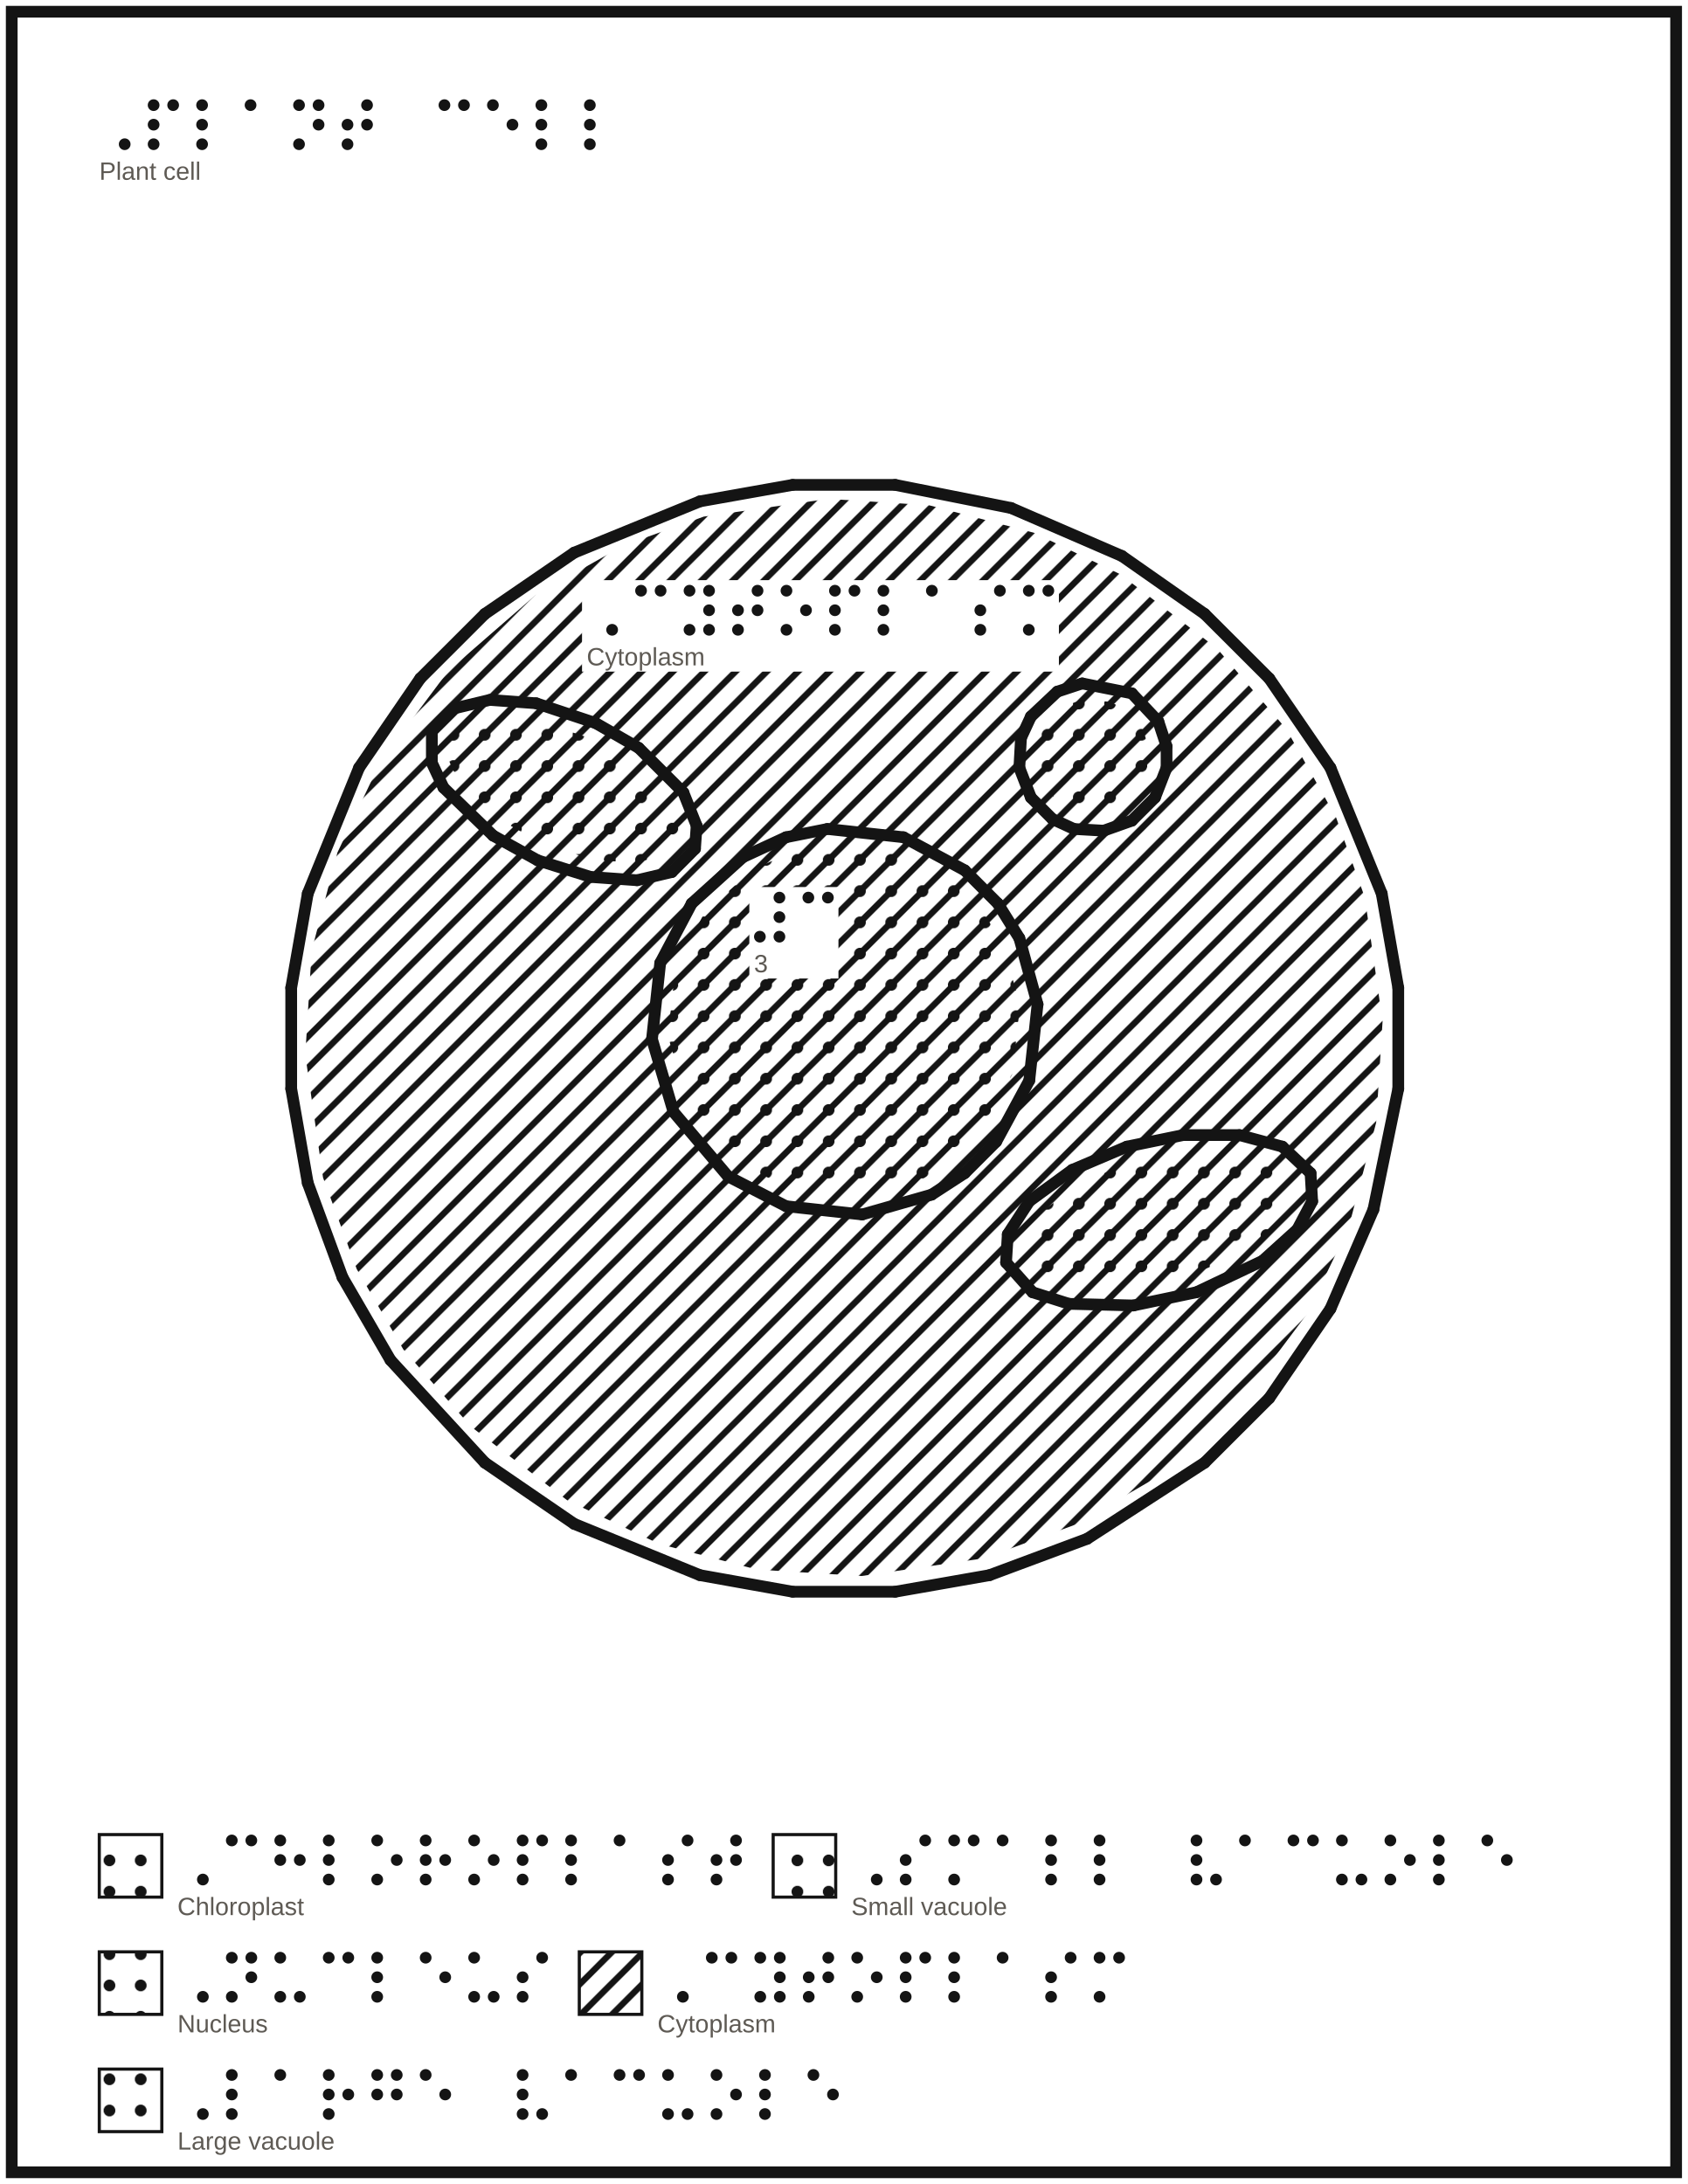
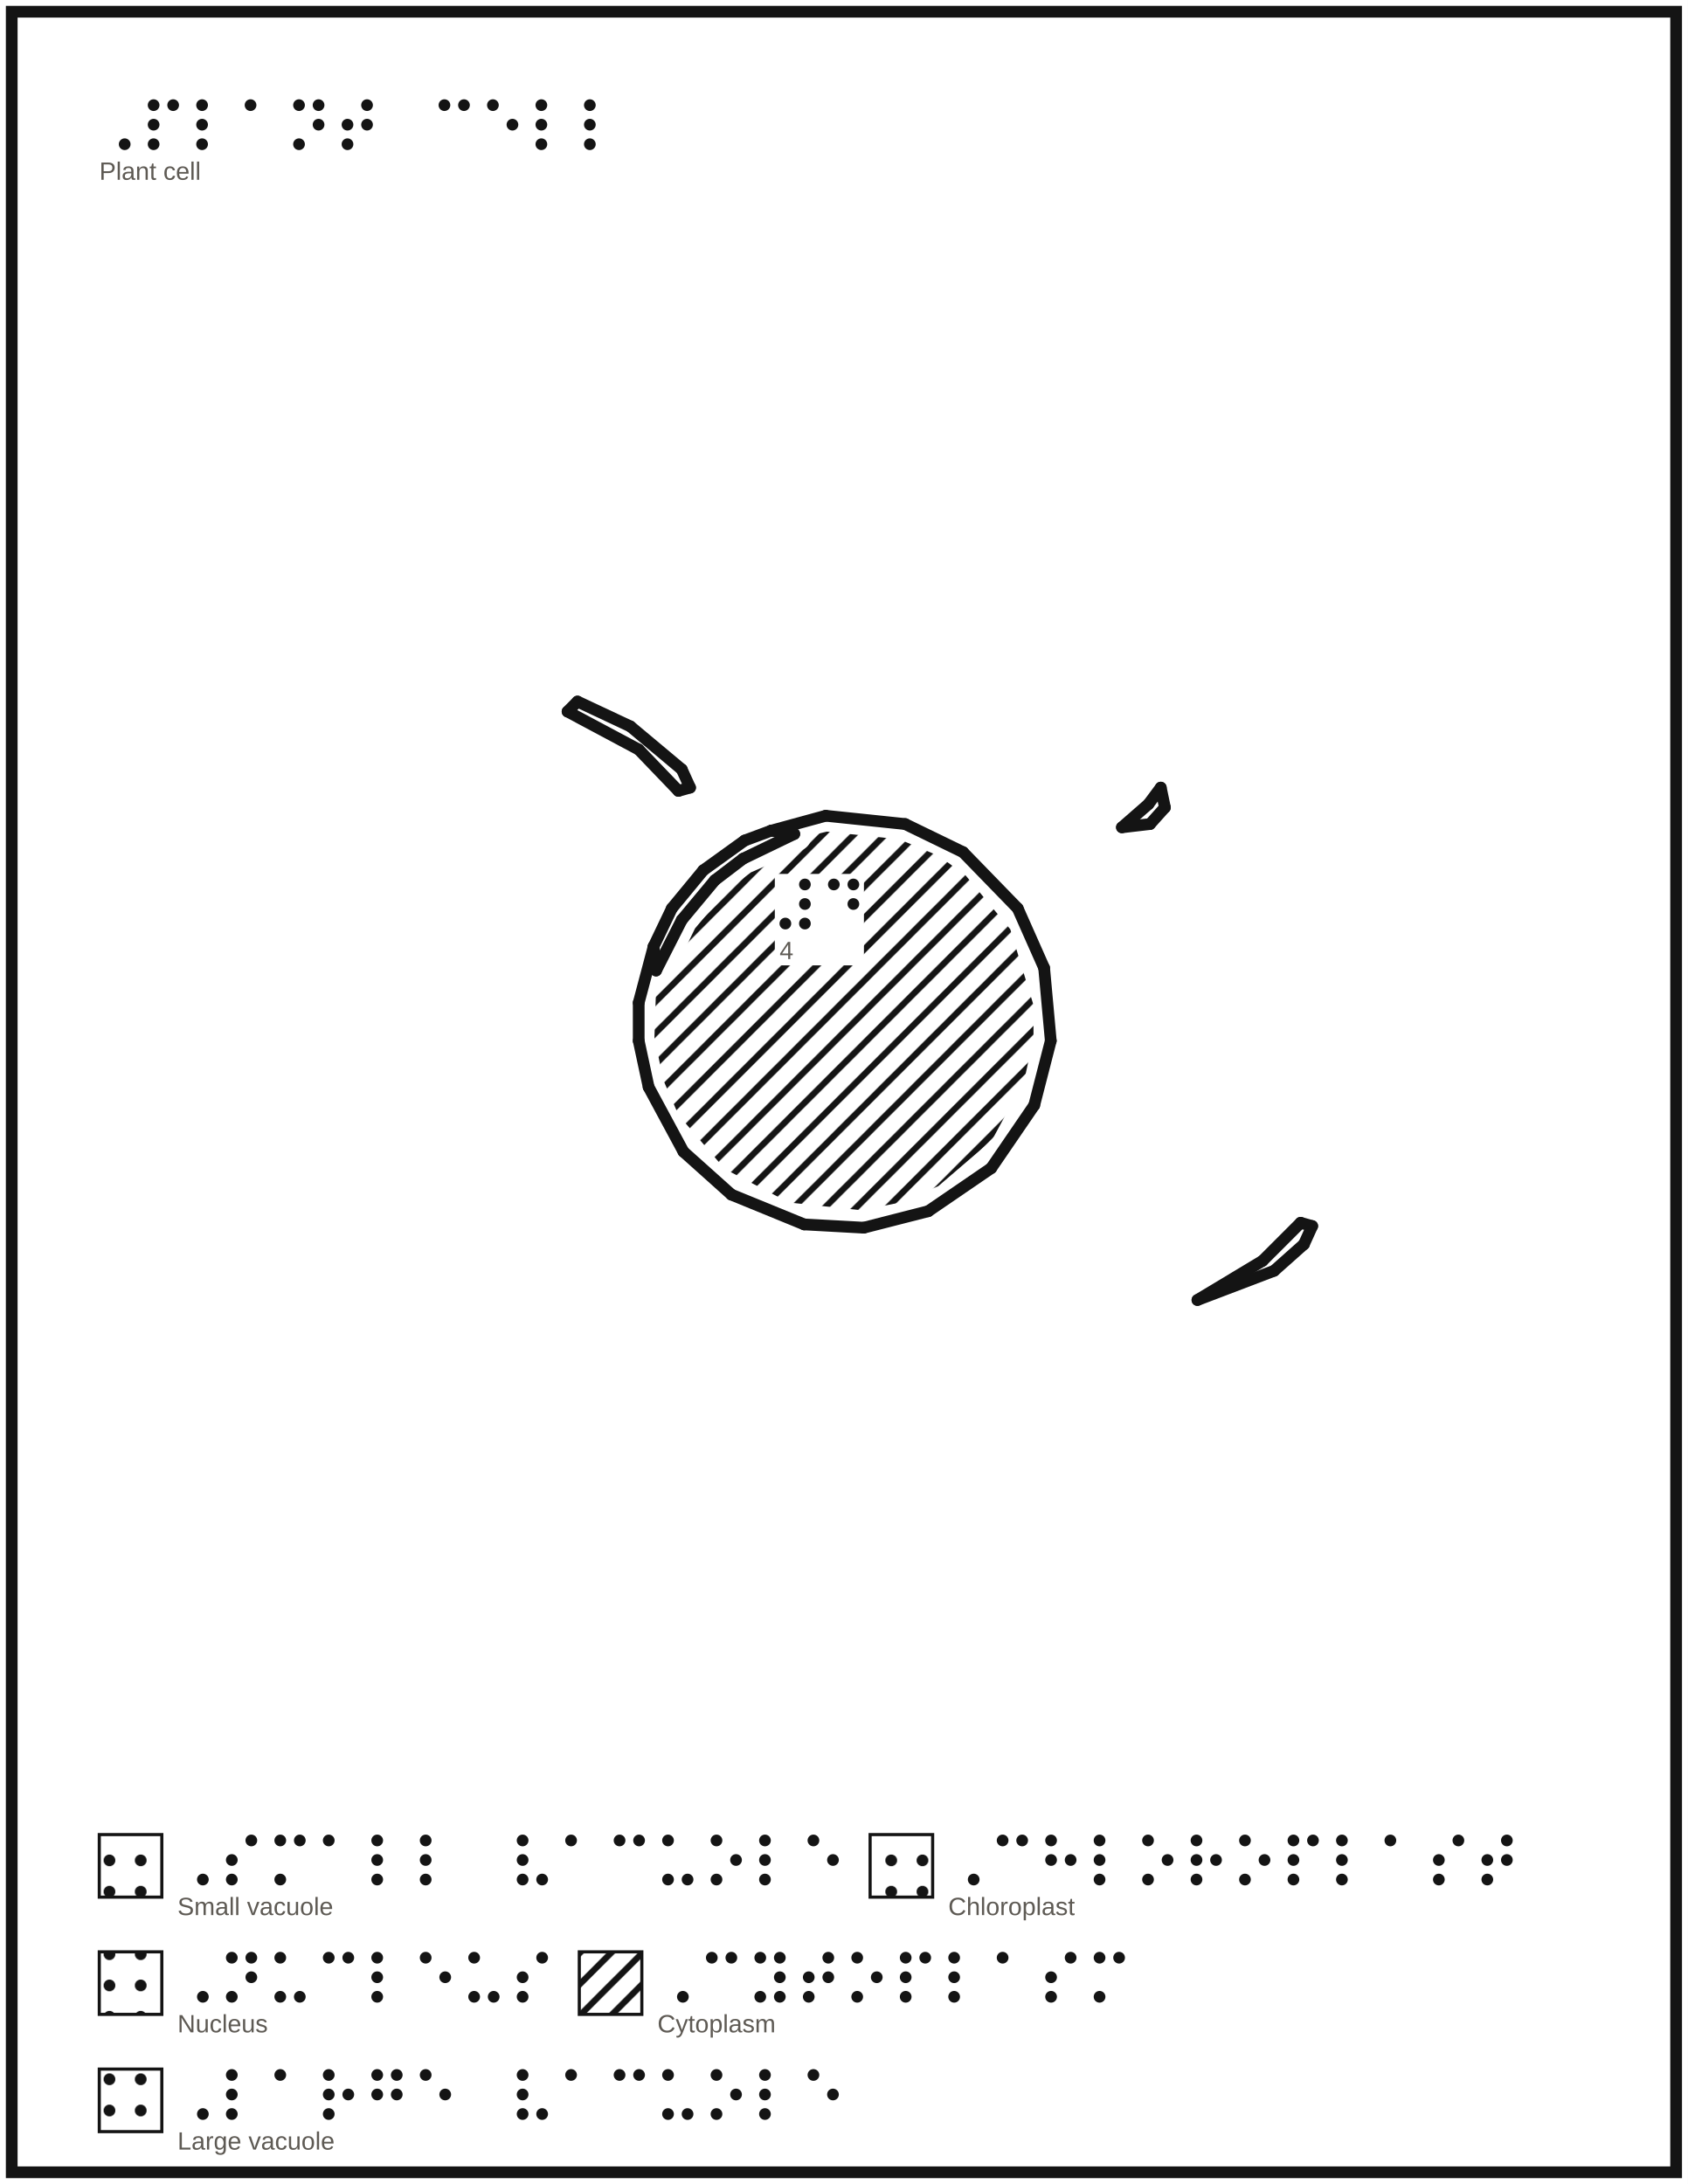
<svg xmlns="http://www.w3.org/2000/svg" aria-label="Tactile graphic: Plant cell" baseProfile="full" height="279.4mm" role="img" version="1.1" viewBox="0 0 215.9 279.4" width="215.9mm">
  <defs>
    <pattern height="4" id="dots" patternUnits="userSpaceOnUse" width="4">
      <circle cx="2" cy="2" fill="#141414" r="0.75" />
    </pattern>
    <pattern height="4" id="diagonal" patternUnits="userSpaceOnUse" width="4">
      <line stroke="#141414" stroke-width="0.8" x1="0" x2="4" y1="4" y2="0" />
      <line stroke="#141414" stroke-width="0.8" x1="-1" x2="1" y1="1" y2="-1" />
      <line stroke="#141414" stroke-width="0.8" x1="3" x2="5" y1="5" y2="3" />
    </pattern>
    <pattern height="4" id="crosshatch" patternUnits="userSpaceOnUse" width="4">
      <line stroke="#141414" stroke-width="0.8" x1="0" x2="4" y1="4" y2="0" />
      <line stroke="#141414" stroke-width="0.8" x1="-1" x2="1" y1="1" y2="-1" />
      <line stroke="#141414" stroke-width="0.8" x1="3" x2="5" y1="5" y2="3" />
      <line stroke="#141414" stroke-width="0.8" x1="0" x2="4" y1="0" y2="4" />
      <line stroke="#141414" stroke-width="0.8" x1="-1" x2="1" y1="3" y2="5" />
      <line stroke="#141414" stroke-width="0.8" x1="3" x2="5" y1="-1" y2="1" />
    </pattern>
    <pattern height="5" id="horizontal" patternUnits="userSpaceOnUse" width="5">
      <line stroke="#141414" stroke-width="0.8" x1="0" x2="5" y1="2.5" y2="2.5" />
    </pattern>
  </defs>
  <rect fill="#ffffff" height="279.4" width="215.9" x="0" y="0" />
  <rect fill="none" height="276.4" stroke="#141414" stroke-width="1.5" width="212.9" x="1.5" y="1.5" />
-   <polygon fill="url(#dots)" points="138.65,89.46 136.25,90.26 134.09,92.09 132.57,94.96 132.41,97.8 132.85,99.44 135.09,102.38 137.92,103.87 140.68,104.03 143.53,103.03 145.32,101.4 146.64,99.08 146.98,95.7 146.18,93.3 144.13,90.91 142.06,89.8 138.65,89.46" stroke="none" />
  <g id="r1">
-     <polygon fill="none" points="138.43,87.43 135.25,88.48 132.5,90.81 130.6,94.41 130.39,98.01 131.02,100.34 133.77,103.94 137.37,105.84 140.97,106.05 144.57,104.78 146.9,102.67 148.59,99.7 149.01,95.47 147.95,92.3 145.41,89.33 142.66,87.85" stroke="none" />
-   </g>
-   <polygon fill="url(#dots)" points="57.24,94.39 57.24,96.93 58.38,99.37 64.28,105.07 69.58,108.01 75.94,110.0 81.12,110.38 84.71,109.53 86.75,107.49 86.87,105.94 85.51,102.52 80.26,97.28 75.17,94.34 67.97,91.95 62.81,91.56 59.22,92.41 57.24,94.39" stroke="none" />
+     <polygon fill="none" points="72.6,91.24 81.49,95.68 86.78,100.97 88.05,100.55 86.99,98.43 80.43,92.93 73.66,89.75" stroke="none" />
+   </g>
  <g id="r2">
-     <polygon fill="none" points="55.24,93.56 55.24,97.38 56.73,100.55 63.08,106.69 68.79,109.86 75.56,111.98 81.28,112.4 85.72,111.34 88.69,108.38 88.9,105.63 87.21,101.4 81.49,95.68 75.99,92.51 68.37,89.97 62.65,89.54 58.21,90.6" stroke="none" />
-   </g>
-   <polygon fill="url(#dots)" points="105.92,108.07 101.16,109.02 96.16,111.34 90.08,116.83 86.4,123.8 85.43,132.54 87.95,141.07 94.4,148.69 101.13,152.15 109.9,153.13 118.12,150.78 121.92,148.31 125.59,144.64 129.5,137.4 130.47,128.65 128.33,120.83 125.84,116.83 121.98,112.96 114.75,109.05 105.92,108.07" stroke="none" />
+     <polygon fill="none" points="148.8,100.76 147.95,100.76 143.51,105.63 146.9,105.21 148.8,103.09" stroke="none" />
+   </g>
  <g id="r3">
-     <polygon fill="none" points="105.83,106.05 100.54,107.11 95.04,109.65 88.48,115.58 84.45,123.2 83.4,132.72 86.15,142.04 93.13,150.29 100.54,154.1 110.07,155.16 118.96,152.62 123.19,149.87 127.21,145.85 131.44,138.01 132.5,128.49 130.18,120.02 127.42,115.58 123.19,111.34 115.36,107.11" stroke="none" />
-   </g>
-   <polygon fill="url(#diagonal)" points="105.91,63.82 90.02,66.09 79.79,69.77 68.47,76.16 57.35,85.83 48.71,97.36 43.16,109.07 39.87,121.61 39.05,134.97 41.32,150.65 45.63,162.35 51.58,172.62 60.21,182.48 72.59,191.96 84.3,197.51 96.84,200.8 110.2,201.62 125.87,199.35 137.57,195.04 147.42,189.3 158.55,179.61 167.19,168.09 172.52,157.01 176.03,143.62 176.85,130.69 174.58,114.8 170.9,104.56 164.51,93.23 155.68,82.96 143.31,73.47 132.24,68.15 118.85,64.64 105.91,63.82" stroke="none" />
+     <polygon fill="none" points="101.6,106.48 98.0,106.27 89.96,111.34 84.88,117.91 83.61,120.66 83.61,123.83 84.45,123.83 86.99,117.69 91.44,112.4 95.04,109.65" stroke="none" />
+   </g>
+   <polygon fill="url(#diagonal)" points="84.12,126.26 83.9,127.09 83.71,132.76 84.88,138.25 86.8,142.66 92.71,149.55 100.92,153.84 110.19,154.83 114.98,153.87 120.01,151.75 126.9,145.84 131.03,138.16 132.2,132.73 132.2,128.58 129.23,118.88 123.5,111.97 120.08,109.5 115.06,107.38 105.75,106.39 103.81,106.86 103.81,107.02 103.78,107.22 103.74,107.41 103.68,107.6 103.6,107.79 103.5,107.96 103.39,108.13 103.26,108.28 103.12,108.41 102.96,108.54 102.79,108.64 102.61,108.73 96.06,111.6 92.83,114.06 88.9,118.78 85.83,125.13 85.73,125.31 85.62,125.47 85.49,125.62 85.35,125.76 85.19,125.89 85.03,125.99 84.85,126.09 84.66,126.16 84.47,126.21 84.27,126.25 84.12,126.26" stroke="none" />
  <g id="r4">
-     <polygon fill="none" points="105.83,61.81 89.53,64.14 78.95,67.95 67.31,74.52 55.88,84.46 46.99,96.32 41.27,108.38 37.89,121.29 37.04,135.05 39.37,151.14 43.81,163.2 49.95,173.79 58.84,183.95 71.54,193.68 83.61,199.4 96.52,202.78 110.28,203.63 126.36,201.3 138.43,196.86 148.59,190.93 160.02,180.98 168.91,169.13 174.41,157.7 178.01,143.94 178.86,130.61 176.53,114.31 172.72,103.72 166.16,92.08 157.06,81.5 144.36,71.76 132.93,66.26 119.17,62.66" stroke="none" />
-   </g>
-   <polygon fill="url(#dots)" points="165.5,151.36 162.74,148.45 159.28,147.41 151.52,147.22 144.74,148.61 138.15,151.41 133.14,155.08 130.87,158.56 130.74,160.6 133.21,163.37 137.08,164.6 144.61,164.79 150.79,163.6 156.59,161.4 161.69,158.27 164.92,154.67 165.5,151.36" stroke="none" />
+     <polygon fill="none" points="105.62,104.36 98.64,106.05 101.18,106.05 101.81,106.9 95.04,109.86 91.44,112.61 87.21,117.69 84.03,124.26 83.4,121.08 81.91,126.8 81.7,132.94 82.97,138.86 85.09,143.73 91.44,151.14 100.33,155.79 110.28,156.85 115.57,155.79 121.07,153.47 128.48,147.12 132.93,138.86 134.2,132.94 134.2,128.28 131.02,117.91 124.88,110.5 121.07,107.75 115.57,105.42" stroke="none" />
+   </g>
  <g id="r5">
-     <polygon fill="none" points="167.64,150.72 163.83,146.69 159.6,145.42 151.34,145.21 144.14,146.69 137.16,149.66 131.66,153.68 128.91,157.91 128.69,161.3 132.08,165.11 136.74,166.59 144.78,166.8 151.34,165.53 157.48,163.2 162.98,159.82 166.79,155.58" stroke="none" />
+     <polygon fill="none" points="167.64,156.85 166.37,156.43 161.29,161.3 152.82,165.32 152.82,166.38 153.67,166.8 162.77,162.36 166.58,158.97" stroke="none" />
  </g>
  <g fill="none" id="boundaries" stroke="#141414" stroke-linecap="round" stroke-linejoin="round" stroke-width="1.5">
-     <line x1="101.39" x2="89.53" y1="62.03" y2="64.14" />
-     <line x1="89.53" x2="73.45" y1="64.14" y2="70.7" />
-     <line x1="73.45" x2="62.02" y1="70.7" y2="78.54" />
-     <line x1="62.02" x2="53.76" y1="78.54" y2="86.79" />
-     <line x1="53.76" x2="45.93" y1="86.79" y2="98.22" />
-     <line x1="45.93" x2="39.37" y1="98.22" y2="114.31" />
-     <line x1="39.37" x2="37.25" y1="114.31" y2="126.37" />
-     <line x1="37.25" x2="37.25" y1="126.37" y2="139.28" />
-     <line x1="37.25" x2="39.37" y1="139.28" y2="151.35" />
-     <line x1="39.37" x2="43.81" y1="151.35" y2="163.41" />
-     <line x1="43.81" x2="49.95" y1="163.41" y2="174.0" />
-     <line x1="49.95" x2="62.02" y1="174.0" y2="187.12" />
-     <line x1="62.02" x2="73.45" y1="187.12" y2="194.95" />
-     <line x1="73.45" x2="89.53" y1="194.95" y2="201.51" />
-     <line x1="89.53" x2="101.39" y1="201.51" y2="203.63" />
-     <line x1="101.39" x2="114.51" y1="203.63" y2="203.63" />
-     <line x1="114.51" x2="126.58" y1="203.63" y2="201.51" />
-     <line x1="126.58" x2="139.06" y1="201.51" y2="196.86" />
-     <line x1="139.06" x2="154.09" y1="196.86" y2="187.12" />
-     <line x1="154.09" x2="162.35" y1="187.12" y2="178.87" />
-     <line x1="162.35" x2="170.18" y1="178.87" y2="167.44" />
-     <line x1="170.18" x2="175.68" y1="167.44" y2="154.74" />
-     <line x1="175.68" x2="178.86" y1="154.74" y2="139.28" />
-     <line x1="178.86" x2="178.86" y1="139.28" y2="126.37" />
-     <line x1="178.86" x2="176.74" y1="126.37" y2="114.31" />
-     <line x1="176.74" x2="170.18" y1="114.31" y2="98.22" />
-     <line x1="170.18" x2="162.35" y1="98.22" y2="86.79" />
-     <line x1="162.35" x2="154.09" y1="86.79" y2="78.54" />
-     <line x1="154.09" x2="143.51" y1="78.54" y2="71.13" />
-     <line x1="143.51" x2="129.33" y1="71.13" y2="64.99" />
-     <line x1="129.33" x2="114.51" y1="64.99" y2="62.03" />
-     <line x1="114.51" x2="101.39" y1="62.03" y2="62.03" />
-     <line x1="138.43" x2="135.25" y1="87.43" y2="88.48" />
-     <line x1="135.25" x2="131.87" y1="88.48" y2="91.66" />
-     <line x1="131.87" x2="130.6" y1="91.66" y2="94.41" />
-     <line x1="130.6" x2="130.39" y1="94.41" y2="98.22" />
-     <line x1="130.39" x2="131.87" y1="98.22" y2="102.03" />
-     <line x1="131.87" x2="134.62" y1="102.03" y2="104.78" />
-     <line x1="134.62" x2="137.37" y1="104.78" y2="106.05" />
-     <line x1="137.37" x2="141.18" y1="106.05" y2="106.27" />
-     <line x1="141.18" x2="144.78" y1="106.27" y2="104.99" />
-     <line x1="144.78" x2="147.74" y1="104.99" y2="102.03" />
-     <line x1="147.74" x2="149.22" y1="102.03" y2="98.22" />
-     <line x1="149.22" x2="149.22" y1="98.22" y2="95.47" />
-     <line x1="149.22" x2="148.17" y1="95.47" y2="92.3" />
-     <line x1="148.17" x2="144.78" y1="92.3" y2="88.7" />
-     <line x1="144.78" x2="138.43" y1="88.7" y2="87.43" />
-     <line x1="55.24" x2="55.24" y1="93.56" y2="97.59" />
-     <line x1="55.24" x2="56.73" y1="97.59" y2="100.76" />
-     <line x1="56.73" x2="63.08" y1="100.76" y2="106.9" />
-     <line x1="63.08" x2="68.79" y1="106.9" y2="110.07" />
-     <line x1="68.79" x2="75.56" y1="110.07" y2="112.19" />
-     <line x1="75.56" x2="81.49" y1="112.19" y2="112.61" />
-     <line x1="81.49" x2="85.94" y1="112.61" y2="111.56" />
-     <line x1="85.94" x2="88.9" y1="111.56" y2="108.59" />
-     <line x1="88.9" x2="89.11" y1="108.59" y2="105.63" />
-     <line x1="89.11" x2="87.42" y1="105.63" y2="101.4" />
-     <line x1="87.42" x2="81.7" y1="101.4" y2="95.68" />
-     <line x1="81.7" x2="76.2" y1="95.68" y2="92.51" />
-     <line x1="76.2" x2="68.58" y1="92.51" y2="89.97" />
-     <line x1="68.58" x2="62.65" y1="89.97" y2="89.54" />
-     <line x1="62.65" x2="58.21" y1="89.54" y2="90.6" />
-     <line x1="58.21" x2="55.24" y1="90.6" y2="93.56" />
-     <line x1="105.83" x2="100.54" y1="106.05" y2="107.11" />
-     <line x1="100.54" x2="95.04" y1="107.11" y2="109.65" />
-     <line x1="95.04" x2="88.48" y1="109.65" y2="115.58" />
-     <line x1="88.48" x2="84.45" y1="115.58" y2="123.2" />
-     <line x1="84.45" x2="83.4" y1="123.2" y2="132.94" />
-     <line x1="83.4" x2="86.15" y1="132.94" y2="142.25" />
-     <line x1="86.15" x2="93.13" y1="142.25" y2="150.5" />
-     <line x1="93.13" x2="100.54" y1="150.5" y2="154.31" />
-     <line x1="100.54" x2="110.28" y1="154.31" y2="155.37" />
-     <line x1="110.28" x2="119.17" y1="155.37" y2="152.83" />
-     <line x1="119.17" x2="123.4" y1="152.83" y2="150.08" />
-     <line x1="123.4" x2="127.42" y1="150.08" y2="146.06" />
-     <line x1="127.42" x2="131.66" y1="146.06" y2="138.23" />
-     <line x1="131.66" x2="132.72" y1="138.23" y2="128.49" />
-     <line x1="132.72" x2="130.39" y1="128.49" y2="120.02" />
-     <line x1="130.39" x2="127.63" y1="120.02" y2="115.58" />
-     <line x1="127.63" x2="123.4" y1="115.58" y2="111.34" />
-     <line x1="123.4" x2="115.57" y1="111.34" y2="107.11" />
-     <line x1="115.57" x2="105.83" y1="107.11" y2="106.05" />
-     <line x1="167.64" x2="167.85" y1="150.08" y2="153.68" />
-     <line x1="167.85" x2="165.95" y1="153.68" y2="157.28" />
-     <line x1="165.95" x2="161.5" y1="157.28" y2="161.3" />
-     <line x1="161.5" x2="153.03" y1="161.3" y2="165.32" />
-     <line x1="153.03" x2="144.99" y1="165.32" y2="167.01" />
-     <line x1="144.99" x2="136.74" y1="167.01" y2="166.8" />
-     <line x1="136.74" x2="132.08" y1="166.8" y2="165.32" />
-     <line x1="132.08" x2="128.69" y1="165.32" y2="161.51" />
-     <line x1="128.69" x2="128.91" y1="161.51" y2="157.91" />
-     <line x1="128.91" x2="131.66" y1="157.91" y2="153.68" />
-     <line x1="131.66" x2="137.16" y1="153.68" y2="149.66" />
-     <line x1="137.16" x2="144.14" y1="149.66" y2="146.69" />
-     <line x1="144.14" x2="151.34" y1="146.69" y2="145.21" />
-     <line x1="151.34" x2="158.54" y1="145.21" y2="145.21" />
-     <line x1="158.54" x2="164.04" y1="145.21" y2="146.69" />
-     <line x1="164.04" x2="167.64" y1="146.69" y2="150.08" />
+     <line x1="98.64" x2="95.25" y1="106.27" y2="107.53" />
+     <line x1="95.25" x2="89.96" y1="107.53" y2="111.34" />
+     <line x1="89.96" x2="85.94" y1="111.34" y2="116.21" />
+     <line x1="85.94" x2="83.61" y1="116.21" y2="121.08" />
+     <line x1="98.64" x2="101.6" y1="106.27" y2="106.69" />
+     <line x1="101.6" x2="95.04" y1="106.69" y2="109.86" />
+     <line x1="95.04" x2="91.44" y1="109.86" y2="112.61" />
+     <line x1="91.44" x2="87.21" y1="112.61" y2="117.69" />
+     <line x1="87.21" x2="83.92" y1="117.69" y2="124.16" />
+     <line x1="83.92" x2="83.61" y1="124.16" y2="121.08" />
+     <line x1="98.64" x2="105.62" y1="106.27" y2="104.36" />
+     <line x1="105.62" x2="115.78" y1="104.36" y2="105.42" />
+     <line x1="115.78" x2="123.19" y1="105.42" y2="109.02" />
+     <line x1="123.19" x2="130.18" y1="109.02" y2="116.21" />
+     <line x1="130.18" x2="133.56" y1="116.21" y2="123.83" />
+     <line x1="133.56" x2="134.41" y1="123.83" y2="133.15" />
+     <line x1="134.41" x2="132.29" y1="133.15" y2="141.4" />
+     <line x1="132.29" x2="126.79" y1="141.4" y2="149.44" />
+     <line x1="126.79" x2="118.74" y1="149.44" y2="154.95" />
+     <line x1="118.74" x2="110.49" y1="154.95" y2="157.06" />
+     <line x1="110.49" x2="102.87" y1="157.06" y2="156.64" />
+     <line x1="102.87" x2="93.56" y1="156.64" y2="152.83" />
+     <line x1="93.56" x2="87.42" y1="152.83" y2="147.33" />
+     <line x1="87.42" x2="82.97" y1="147.33" y2="139.07" />
+     <line x1="82.97" x2="81.7" y1="139.07" y2="133.15" />
+     <line x1="81.7" x2="81.7" y1="133.15" y2="128.28" />
+     <line x1="81.7" x2="83.61" y1="128.28" y2="121.08" />
+     <line x1="72.6" x2="81.7" y1="91.03" y2="95.89" />
+     <line x1="81.7" x2="86.78" y1="95.89" y2="101.18" />
+     <line x1="86.78" x2="88.27" y1="101.18" y2="100.76" />
+     <line x1="88.27" x2="87.21" y1="100.76" y2="98.43" />
+     <line x1="87.21" x2="80.64" y1="98.43" y2="92.93" />
+     <line x1="80.64" x2="73.87" y1="92.93" y2="89.75" />
+     <line x1="73.87" x2="72.6" y1="89.75" y2="91.03" />
+     <line x1="148.48" x2="146.9" y1="100.76" y2="102.88" />
+     <line x1="146.9" x2="143.51" y1="102.88" y2="105.84" />
+     <line x1="143.51" x2="147.11" y1="105.84" y2="105.42" />
+     <line x1="147.11" x2="149.01" y1="105.42" y2="103.3" />
+     <line x1="149.01" x2="148.48" y1="103.3" y2="100.76" />
+     <line x1="167.85" x2="166.79" y1="156.85" y2="159.18" />
+     <line x1="166.79" x2="162.98" y1="159.18" y2="162.57" />
+     <line x1="162.98" x2="153.17" y1="162.57" y2="166.31" />
+     <line x1="153.17" x2="161.5" y1="166.31" y2="161.3" />
+     <line x1="161.5" x2="166.37" y1="161.3" y2="156.43" />
+     <line x1="166.37" x2="167.85" y1="156.43" y2="156.85" />
  </g>
  <circle cx="15.95" cy="18.45" fill="#141414" r="0.75" />
  <circle cx="19.65" cy="13.45" fill="#141414" r="0.75" />
  <circle cx="19.65" cy="15.95" fill="#141414" r="0.75" />
  <circle cx="19.65" cy="18.45" fill="#141414" r="0.75" />
  <circle cx="22.15" cy="13.45" fill="#141414" r="0.75" />
  <circle cx="25.85" cy="13.45" fill="#141414" r="0.75" />
  <circle cx="25.85" cy="15.95" fill="#141414" r="0.75" />
  <circle cx="25.85" cy="18.45" fill="#141414" r="0.75" />
  <circle cx="32.05" cy="13.45" fill="#141414" r="0.75" />
  <circle cx="38.25" cy="13.45" fill="#141414" r="0.75" />
  <circle cx="38.25" cy="18.45" fill="#141414" r="0.75" />
  <circle cx="40.75" cy="13.45" fill="#141414" r="0.75" />
  <circle cx="40.75" cy="15.95" fill="#141414" r="0.75" />
  <circle cx="44.45" cy="15.95" fill="#141414" r="0.75" />
  <circle cx="44.45" cy="18.45" fill="#141414" r="0.75" />
  <circle cx="46.95" cy="13.45" fill="#141414" r="0.75" />
  <circle cx="46.95" cy="15.95" fill="#141414" r="0.75" />
  <circle cx="56.85" cy="13.45" fill="#141414" r="0.75" />
  <circle cx="59.35" cy="13.45" fill="#141414" r="0.75" />
  <circle cx="63.05" cy="13.45" fill="#141414" r="0.75" />
  <circle cx="65.55" cy="15.95" fill="#141414" r="0.75" />
  <circle cx="69.25" cy="13.45" fill="#141414" r="0.75" />
  <circle cx="69.25" cy="15.95" fill="#141414" r="0.75" />
  <circle cx="69.25" cy="18.45" fill="#141414" r="0.75" />
  <circle cx="75.45" cy="13.45" fill="#141414" r="0.75" />
  <circle cx="75.45" cy="15.95" fill="#141414" r="0.75" />
  <circle cx="75.45" cy="18.45" fill="#141414" r="0.75" />
  <text class="print-label" fill="#5e5a54" font-family="Arial, sans-serif" font-size="3.2px" x="12.7" y="23.0">Plant cell</text>
-   <rect fill="#ffffff" height="11.7" width="11.4" x="95.85" y="113.48" />
-   <circle cx="97.2" cy="119.83" fill="#141414" r="0.75" />
-   <circle cx="99.7" cy="114.83" fill="#141414" r="0.75" />
-   <circle cx="99.7" cy="117.33" fill="#141414" r="0.75" />
-   <circle cx="99.7" cy="119.83" fill="#141414" r="0.75" />
-   <circle cx="103.4" cy="114.83" fill="#141414" r="0.75" />
-   <circle cx="105.9" cy="114.83" fill="#141414" r="0.75" />
-   <text class="print-label" fill="#5e5a54" font-family="Arial, sans-serif" font-size="3.2px" x="96.45" y="124.38">3</text>
-   <rect fill="#ffffff" height="11.7" width="61" x="74.45" y="74.22" />
-   <circle cx="78.3" cy="80.57" fill="#141414" r="0.75" />
-   <circle cx="82.0" cy="75.57" fill="#141414" r="0.75" />
-   <circle cx="84.5" cy="75.57" fill="#141414" r="0.75" />
-   <circle cx="88.2" cy="75.57" fill="#141414" r="0.75" />
-   <circle cx="88.2" cy="80.57" fill="#141414" r="0.75" />
-   <circle cx="90.7" cy="75.57" fill="#141414" r="0.75" />
-   <circle cx="90.7" cy="78.07" fill="#141414" r="0.75" />
-   <circle cx="90.7" cy="80.57" fill="#141414" r="0.75" />
-   <circle cx="94.4" cy="78.07" fill="#141414" r="0.75" />
-   <circle cx="94.4" cy="80.57" fill="#141414" r="0.75" />
-   <circle cx="96.9" cy="75.57" fill="#141414" r="0.75" />
-   <circle cx="96.9" cy="78.07" fill="#141414" r="0.75" />
-   <circle cx="100.6" cy="75.57" fill="#141414" r="0.75" />
-   <circle cx="100.6" cy="80.57" fill="#141414" r="0.75" />
-   <circle cx="103.1" cy="78.07" fill="#141414" r="0.75" />
-   <circle cx="106.8" cy="75.57" fill="#141414" r="0.75" />
-   <circle cx="106.8" cy="78.07" fill="#141414" r="0.75" />
-   <circle cx="106.8" cy="80.57" fill="#141414" r="0.75" />
-   <circle cx="109.3" cy="75.57" fill="#141414" r="0.75" />
-   <circle cx="113.0" cy="75.57" fill="#141414" r="0.75" />
-   <circle cx="113.0" cy="78.07" fill="#141414" r="0.75" />
-   <circle cx="113.0" cy="80.57" fill="#141414" r="0.75" />
-   <circle cx="119.2" cy="75.57" fill="#141414" r="0.75" />
-   <circle cx="125.4" cy="78.07" fill="#141414" r="0.75" />
-   <circle cx="125.4" cy="80.57" fill="#141414" r="0.75" />
-   <circle cx="127.9" cy="75.57" fill="#141414" r="0.75" />
-   <circle cx="131.6" cy="75.57" fill="#141414" r="0.75" />
-   <circle cx="131.6" cy="80.57" fill="#141414" r="0.75" />
-   <circle cx="134.1" cy="75.57" fill="#141414" r="0.75" />
-   <text class="print-label" fill="#5e5a54" font-family="Arial, sans-serif" font-size="3.2px" x="75.05" y="85.12">Cytoplasm</text>
+   <rect fill="#ffffff" height="11.7" width="11.4" x="99.11" y="111.8" />
+   <circle cx="100.46" cy="118.15" fill="#141414" r="0.75" />
+   <circle cx="102.96" cy="113.15" fill="#141414" r="0.75" />
+   <circle cx="102.96" cy="115.65" fill="#141414" r="0.75" />
+   <circle cx="102.96" cy="118.15" fill="#141414" r="0.75" />
+   <circle cx="106.66" cy="113.15" fill="#141414" r="0.75" />
+   <circle cx="109.16" cy="113.15" fill="#141414" r="0.75" />
+   <circle cx="109.16" cy="115.65" fill="#141414" r="0.75" />
+   <text class="print-label" fill="#5e5a54" font-family="Arial, sans-serif" font-size="3.2px" x="99.71" y="122.7">4</text>
  <rect fill="url(#dots)" height="8.0" stroke="#141414" stroke-width="0.4" width="8.0" x="12.7" y="234.7" />
  <circle cx="25.95" cy="240.45" fill="#141414" r="0.75" />
-   <circle cx="29.65" cy="235.45" fill="#141414" r="0.75" />
+   <circle cx="29.65" cy="237.95" fill="#141414" r="0.75" />
+   <circle cx="29.65" cy="240.45" fill="#141414" r="0.75" />
  <circle cx="32.15" cy="235.45" fill="#141414" r="0.75" />
  <circle cx="35.85" cy="235.45" fill="#141414" r="0.75" />
-   <circle cx="35.85" cy="237.95" fill="#141414" r="0.75" />
-   <circle cx="38.35" cy="237.95" fill="#141414" r="0.75" />
+   <circle cx="35.85" cy="240.45" fill="#141414" r="0.75" />
+   <circle cx="38.35" cy="235.45" fill="#141414" r="0.75" />
  <circle cx="42.05" cy="235.45" fill="#141414" r="0.75" />
-   <circle cx="42.05" cy="237.95" fill="#141414" r="0.75" />
-   <circle cx="42.05" cy="240.45" fill="#141414" r="0.75" />
  <circle cx="48.25" cy="235.45" fill="#141414" r="0.75" />
+   <circle cx="48.25" cy="237.95" fill="#141414" r="0.75" />
  <circle cx="48.25" cy="240.45" fill="#141414" r="0.75" />
-   <circle cx="50.75" cy="237.95" fill="#141414" r="0.75" />
  <circle cx="54.45" cy="235.45" fill="#141414" r="0.75" />
  <circle cx="54.45" cy="237.95" fill="#141414" r="0.75" />
  <circle cx="54.45" cy="240.45" fill="#141414" r="0.75" />
-   <circle cx="56.95" cy="237.95" fill="#141414" r="0.75" />
-   <circle cx="60.65" cy="235.45" fill="#141414" r="0.75" />
-   <circle cx="60.65" cy="240.45" fill="#141414" r="0.75" />
-   <circle cx="63.15" cy="237.95" fill="#141414" r="0.75" />
  <circle cx="66.85" cy="235.45" fill="#141414" r="0.75" />
  <circle cx="66.85" cy="237.95" fill="#141414" r="0.75" />
  <circle cx="66.85" cy="240.45" fill="#141414" r="0.75" />
-   <circle cx="69.35" cy="235.45" fill="#141414" r="0.75" />
+   <circle cx="69.35" cy="240.45" fill="#141414" r="0.75" />
  <circle cx="73.05" cy="235.45" fill="#141414" r="0.75" />
-   <circle cx="73.05" cy="237.95" fill="#141414" r="0.75" />
-   <circle cx="73.05" cy="240.45" fill="#141414" r="0.75" />
  <circle cx="79.25" cy="235.45" fill="#141414" r="0.75" />
-   <circle cx="85.45" cy="237.95" fill="#141414" r="0.75" />
+   <circle cx="81.75" cy="235.45" fill="#141414" r="0.75" />
+   <circle cx="85.45" cy="235.45" fill="#141414" r="0.75" />
  <circle cx="85.45" cy="240.45" fill="#141414" r="0.75" />
-   <circle cx="87.95" cy="235.45" fill="#141414" r="0.75" />
-   <circle cx="91.65" cy="237.95" fill="#141414" r="0.75" />
+   <circle cx="87.95" cy="240.45" fill="#141414" r="0.75" />
+   <circle cx="91.65" cy="235.45" fill="#141414" r="0.75" />
  <circle cx="91.65" cy="240.45" fill="#141414" r="0.75" />
-   <circle cx="94.15" cy="235.45" fill="#141414" r="0.75" />
  <circle cx="94.15" cy="237.95" fill="#141414" r="0.75" />
-   <text class="print-label" fill="#5e5a54" font-family="Arial, sans-serif" font-size="3.2px" x="22.7" y="245">Chloroplast</text>
-   <rect fill="url(#dots)" height="8.0" stroke="#141414" stroke-width="0.4" width="8.0" x="98.9" y="234.7" />
-   <circle cx="112.15" cy="240.45" fill="#141414" r="0.75" />
-   <circle cx="115.85" cy="237.95" fill="#141414" r="0.75" />
-   <circle cx="115.85" cy="240.45" fill="#141414" r="0.75" />
-   <circle cx="118.35" cy="235.45" fill="#141414" r="0.75" />
-   <circle cx="122.05" cy="235.45" fill="#141414" r="0.75" />
-   <circle cx="122.05" cy="240.45" fill="#141414" r="0.75" />
-   <circle cx="124.55" cy="235.45" fill="#141414" r="0.75" />
+   <circle cx="97.85" cy="235.45" fill="#141414" r="0.75" />
+   <circle cx="97.85" cy="237.95" fill="#141414" r="0.75" />
+   <circle cx="97.85" cy="240.45" fill="#141414" r="0.75" />
+   <circle cx="104.05" cy="235.45" fill="#141414" r="0.75" />
+   <circle cx="106.55" cy="237.95" fill="#141414" r="0.75" />
+   <text class="print-label" fill="#5e5a54" font-family="Arial, sans-serif" font-size="3.2px" x="22.7" y="245">Small vacuole</text>
+   <rect fill="url(#dots)" height="8.0" stroke="#141414" stroke-width="0.4" width="8.0" x="111.3" y="234.7" />
+   <circle cx="124.55" cy="240.45" fill="#141414" r="0.75" />
  <circle cx="128.25" cy="235.45" fill="#141414" r="0.75" />
+   <circle cx="130.75" cy="235.45" fill="#141414" r="0.75" />
  <circle cx="134.45" cy="235.45" fill="#141414" r="0.75" />
  <circle cx="134.45" cy="237.95" fill="#141414" r="0.75" />
-   <circle cx="134.45" cy="240.45" fill="#141414" r="0.75" />
+   <circle cx="136.95" cy="237.95" fill="#141414" r="0.75" />
  <circle cx="140.65" cy="235.45" fill="#141414" r="0.75" />
  <circle cx="140.65" cy="237.95" fill="#141414" r="0.75" />
  <circle cx="140.65" cy="240.45" fill="#141414" r="0.75" />
+   <circle cx="146.85" cy="235.45" fill="#141414" r="0.75" />
+   <circle cx="146.85" cy="240.45" fill="#141414" r="0.75" />
+   <circle cx="149.35" cy="237.95" fill="#141414" r="0.75" />
  <circle cx="153.05" cy="235.45" fill="#141414" r="0.75" />
  <circle cx="153.05" cy="237.95" fill="#141414" r="0.75" />
  <circle cx="153.05" cy="240.45" fill="#141414" r="0.75" />
-   <circle cx="155.55" cy="240.45" fill="#141414" r="0.75" />
+   <circle cx="155.55" cy="237.95" fill="#141414" r="0.75" />
  <circle cx="159.25" cy="235.45" fill="#141414" r="0.75" />
+   <circle cx="159.25" cy="240.45" fill="#141414" r="0.75" />
+   <circle cx="161.75" cy="237.95" fill="#141414" r="0.75" />
  <circle cx="165.45" cy="235.45" fill="#141414" r="0.75" />
+   <circle cx="165.45" cy="237.95" fill="#141414" r="0.75" />
+   <circle cx="165.45" cy="240.45" fill="#141414" r="0.75" />
  <circle cx="167.95" cy="235.45" fill="#141414" r="0.75" />
  <circle cx="171.65" cy="235.45" fill="#141414" r="0.75" />
+   <circle cx="171.65" cy="237.95" fill="#141414" r="0.75" />
  <circle cx="171.65" cy="240.45" fill="#141414" r="0.75" />
-   <circle cx="174.15" cy="240.45" fill="#141414" r="0.75" />
  <circle cx="177.85" cy="235.45" fill="#141414" r="0.75" />
-   <circle cx="177.85" cy="240.45" fill="#141414" r="0.75" />
-   <circle cx="180.35" cy="237.95" fill="#141414" r="0.75" />
-   <circle cx="184.05" cy="235.45" fill="#141414" r="0.75" />
  <circle cx="184.05" cy="237.95" fill="#141414" r="0.75" />
  <circle cx="184.05" cy="240.45" fill="#141414" r="0.75" />
-   <circle cx="190.25" cy="235.45" fill="#141414" r="0.75" />
+   <circle cx="186.55" cy="235.45" fill="#141414" r="0.75" />
+   <circle cx="190.25" cy="237.95" fill="#141414" r="0.75" />
+   <circle cx="190.25" cy="240.45" fill="#141414" r="0.75" />
+   <circle cx="192.75" cy="235.45" fill="#141414" r="0.75" />
  <circle cx="192.75" cy="237.95" fill="#141414" r="0.75" />
-   <text class="print-label" fill="#5e5a54" font-family="Arial, sans-serif" font-size="3.2px" x="108.9" y="245">Small vacuole</text>
+   <text class="print-label" fill="#5e5a54" font-family="Arial, sans-serif" font-size="3.2px" x="121.3" y="245">Chloroplast</text>
  <rect fill="url(#dots)" height="8.0" stroke="#141414" stroke-width="0.4" width="8.0" x="12.7" y="249.7" />
  <circle cx="25.95" cy="255.45" fill="#141414" r="0.75" />
  <circle cx="29.65" cy="250.45" fill="#141414" r="0.75" />
  <circle cx="29.65" cy="255.45" fill="#141414" r="0.75" />
  <circle cx="32.15" cy="250.45" fill="#141414" r="0.75" />
  <circle cx="32.15" cy="252.95" fill="#141414" r="0.75" />
  <circle cx="35.85" cy="250.45" fill="#141414" r="0.75" />
  <circle cx="35.85" cy="255.45" fill="#141414" r="0.75" />
  <circle cx="38.35" cy="255.45" fill="#141414" r="0.75" />
  <circle cx="42.05" cy="250.45" fill="#141414" r="0.75" />
  <circle cx="44.55" cy="250.45" fill="#141414" r="0.75" />
  <circle cx="48.25" cy="250.45" fill="#141414" r="0.75" />
  <circle cx="48.25" cy="252.95" fill="#141414" r="0.75" />
  <circle cx="48.25" cy="255.45" fill="#141414" r="0.75" />
  <circle cx="54.45" cy="250.45" fill="#141414" r="0.75" />
  <circle cx="56.95" cy="252.95" fill="#141414" r="0.75" />
  <circle cx="60.65" cy="250.45" fill="#141414" r="0.75" />
  <circle cx="60.65" cy="255.45" fill="#141414" r="0.75" />
  <circle cx="63.15" cy="255.45" fill="#141414" r="0.75" />
  <circle cx="66.85" cy="252.95" fill="#141414" r="0.75" />
  <circle cx="66.85" cy="255.45" fill="#141414" r="0.75" />
  <circle cx="69.35" cy="250.45" fill="#141414" r="0.75" />
  <text class="print-label" fill="#5e5a54" font-family="Arial, sans-serif" font-size="3.2px" x="22.7" y="260.0">Nucleus</text>
  <rect fill="url(#diagonal)" height="8.0" stroke="#141414" stroke-width="0.4" width="8.0" x="74.1" y="249.7" />
  <circle cx="87.35" cy="255.45" fill="#141414" r="0.75" />
  <circle cx="91.05" cy="250.45" fill="#141414" r="0.75" />
  <circle cx="93.55" cy="250.45" fill="#141414" r="0.75" />
  <circle cx="97.25" cy="250.45" fill="#141414" r="0.75" />
  <circle cx="97.25" cy="255.45" fill="#141414" r="0.75" />
  <circle cx="99.75" cy="250.45" fill="#141414" r="0.75" />
  <circle cx="99.75" cy="252.95" fill="#141414" r="0.75" />
  <circle cx="99.75" cy="255.45" fill="#141414" r="0.75" />
  <circle cx="103.45" cy="252.95" fill="#141414" r="0.75" />
  <circle cx="103.45" cy="255.45" fill="#141414" r="0.75" />
  <circle cx="105.95" cy="250.45" fill="#141414" r="0.75" />
  <circle cx="105.95" cy="252.95" fill="#141414" r="0.75" />
  <circle cx="109.65" cy="250.45" fill="#141414" r="0.75" />
  <circle cx="109.65" cy="255.45" fill="#141414" r="0.75" />
  <circle cx="112.15" cy="252.95" fill="#141414" r="0.75" />
  <circle cx="115.85" cy="250.45" fill="#141414" r="0.75" />
  <circle cx="115.85" cy="252.95" fill="#141414" r="0.75" />
  <circle cx="115.85" cy="255.45" fill="#141414" r="0.75" />
  <circle cx="118.35" cy="250.45" fill="#141414" r="0.75" />
  <circle cx="122.05" cy="250.45" fill="#141414" r="0.75" />
  <circle cx="122.05" cy="252.95" fill="#141414" r="0.75" />
  <circle cx="122.05" cy="255.45" fill="#141414" r="0.75" />
  <circle cx="128.25" cy="250.45" fill="#141414" r="0.75" />
  <circle cx="134.45" cy="252.95" fill="#141414" r="0.75" />
  <circle cx="134.45" cy="255.45" fill="#141414" r="0.75" />
  <circle cx="136.95" cy="250.45" fill="#141414" r="0.75" />
  <circle cx="140.65" cy="250.45" fill="#141414" r="0.75" />
  <circle cx="140.65" cy="255.45" fill="#141414" r="0.75" />
  <circle cx="143.15" cy="250.45" fill="#141414" r="0.75" />
  <text class="print-label" fill="#5e5a54" font-family="Arial, sans-serif" font-size="3.2px" x="84.1" y="260.0">Cytoplasm</text>
  <rect fill="url(#dots)" height="8.0" stroke="#141414" stroke-width="0.4" width="8.0" x="12.7" y="264.7" />
  <circle cx="25.95" cy="270.45" fill="#141414" r="0.75" />
  <circle cx="29.65" cy="265.45" fill="#141414" r="0.75" />
  <circle cx="29.65" cy="267.95" fill="#141414" r="0.75" />
  <circle cx="29.65" cy="270.45" fill="#141414" r="0.75" />
  <circle cx="35.85" cy="265.45" fill="#141414" r="0.75" />
  <circle cx="42.05" cy="265.45" fill="#141414" r="0.75" />
  <circle cx="42.05" cy="267.95" fill="#141414" r="0.75" />
  <circle cx="42.05" cy="270.45" fill="#141414" r="0.75" />
  <circle cx="44.55" cy="267.95" fill="#141414" r="0.75" />
  <circle cx="48.25" cy="265.45" fill="#141414" r="0.75" />
  <circle cx="48.25" cy="267.95" fill="#141414" r="0.75" />
  <circle cx="50.75" cy="265.45" fill="#141414" r="0.75" />
  <circle cx="50.75" cy="267.95" fill="#141414" r="0.75" />
  <circle cx="54.45" cy="265.45" fill="#141414" r="0.75" />
  <circle cx="56.95" cy="267.95" fill="#141414" r="0.75" />
  <circle cx="66.85" cy="265.45" fill="#141414" r="0.75" />
  <circle cx="66.85" cy="267.95" fill="#141414" r="0.75" />
  <circle cx="66.85" cy="270.45" fill="#141414" r="0.75" />
  <circle cx="69.35" cy="270.45" fill="#141414" r="0.75" />
  <circle cx="73.05" cy="265.45" fill="#141414" r="0.75" />
  <circle cx="79.25" cy="265.45" fill="#141414" r="0.75" />
  <circle cx="81.75" cy="265.45" fill="#141414" r="0.75" />
  <circle cx="85.45" cy="265.45" fill="#141414" r="0.75" />
  <circle cx="85.45" cy="270.45" fill="#141414" r="0.75" />
  <circle cx="87.95" cy="270.45" fill="#141414" r="0.75" />
  <circle cx="91.65" cy="265.45" fill="#141414" r="0.75" />
  <circle cx="91.65" cy="270.45" fill="#141414" r="0.75" />
  <circle cx="94.15" cy="267.95" fill="#141414" r="0.75" />
  <circle cx="97.85" cy="265.45" fill="#141414" r="0.75" />
  <circle cx="97.85" cy="267.95" fill="#141414" r="0.75" />
  <circle cx="97.85" cy="270.45" fill="#141414" r="0.75" />
  <circle cx="104.05" cy="265.45" fill="#141414" r="0.75" />
  <circle cx="106.55" cy="267.95" fill="#141414" r="0.75" />
  <text class="print-label" fill="#5e5a54" font-family="Arial, sans-serif" font-size="3.2px" x="22.7" y="275.0">Large vacuole</text>
</svg>
